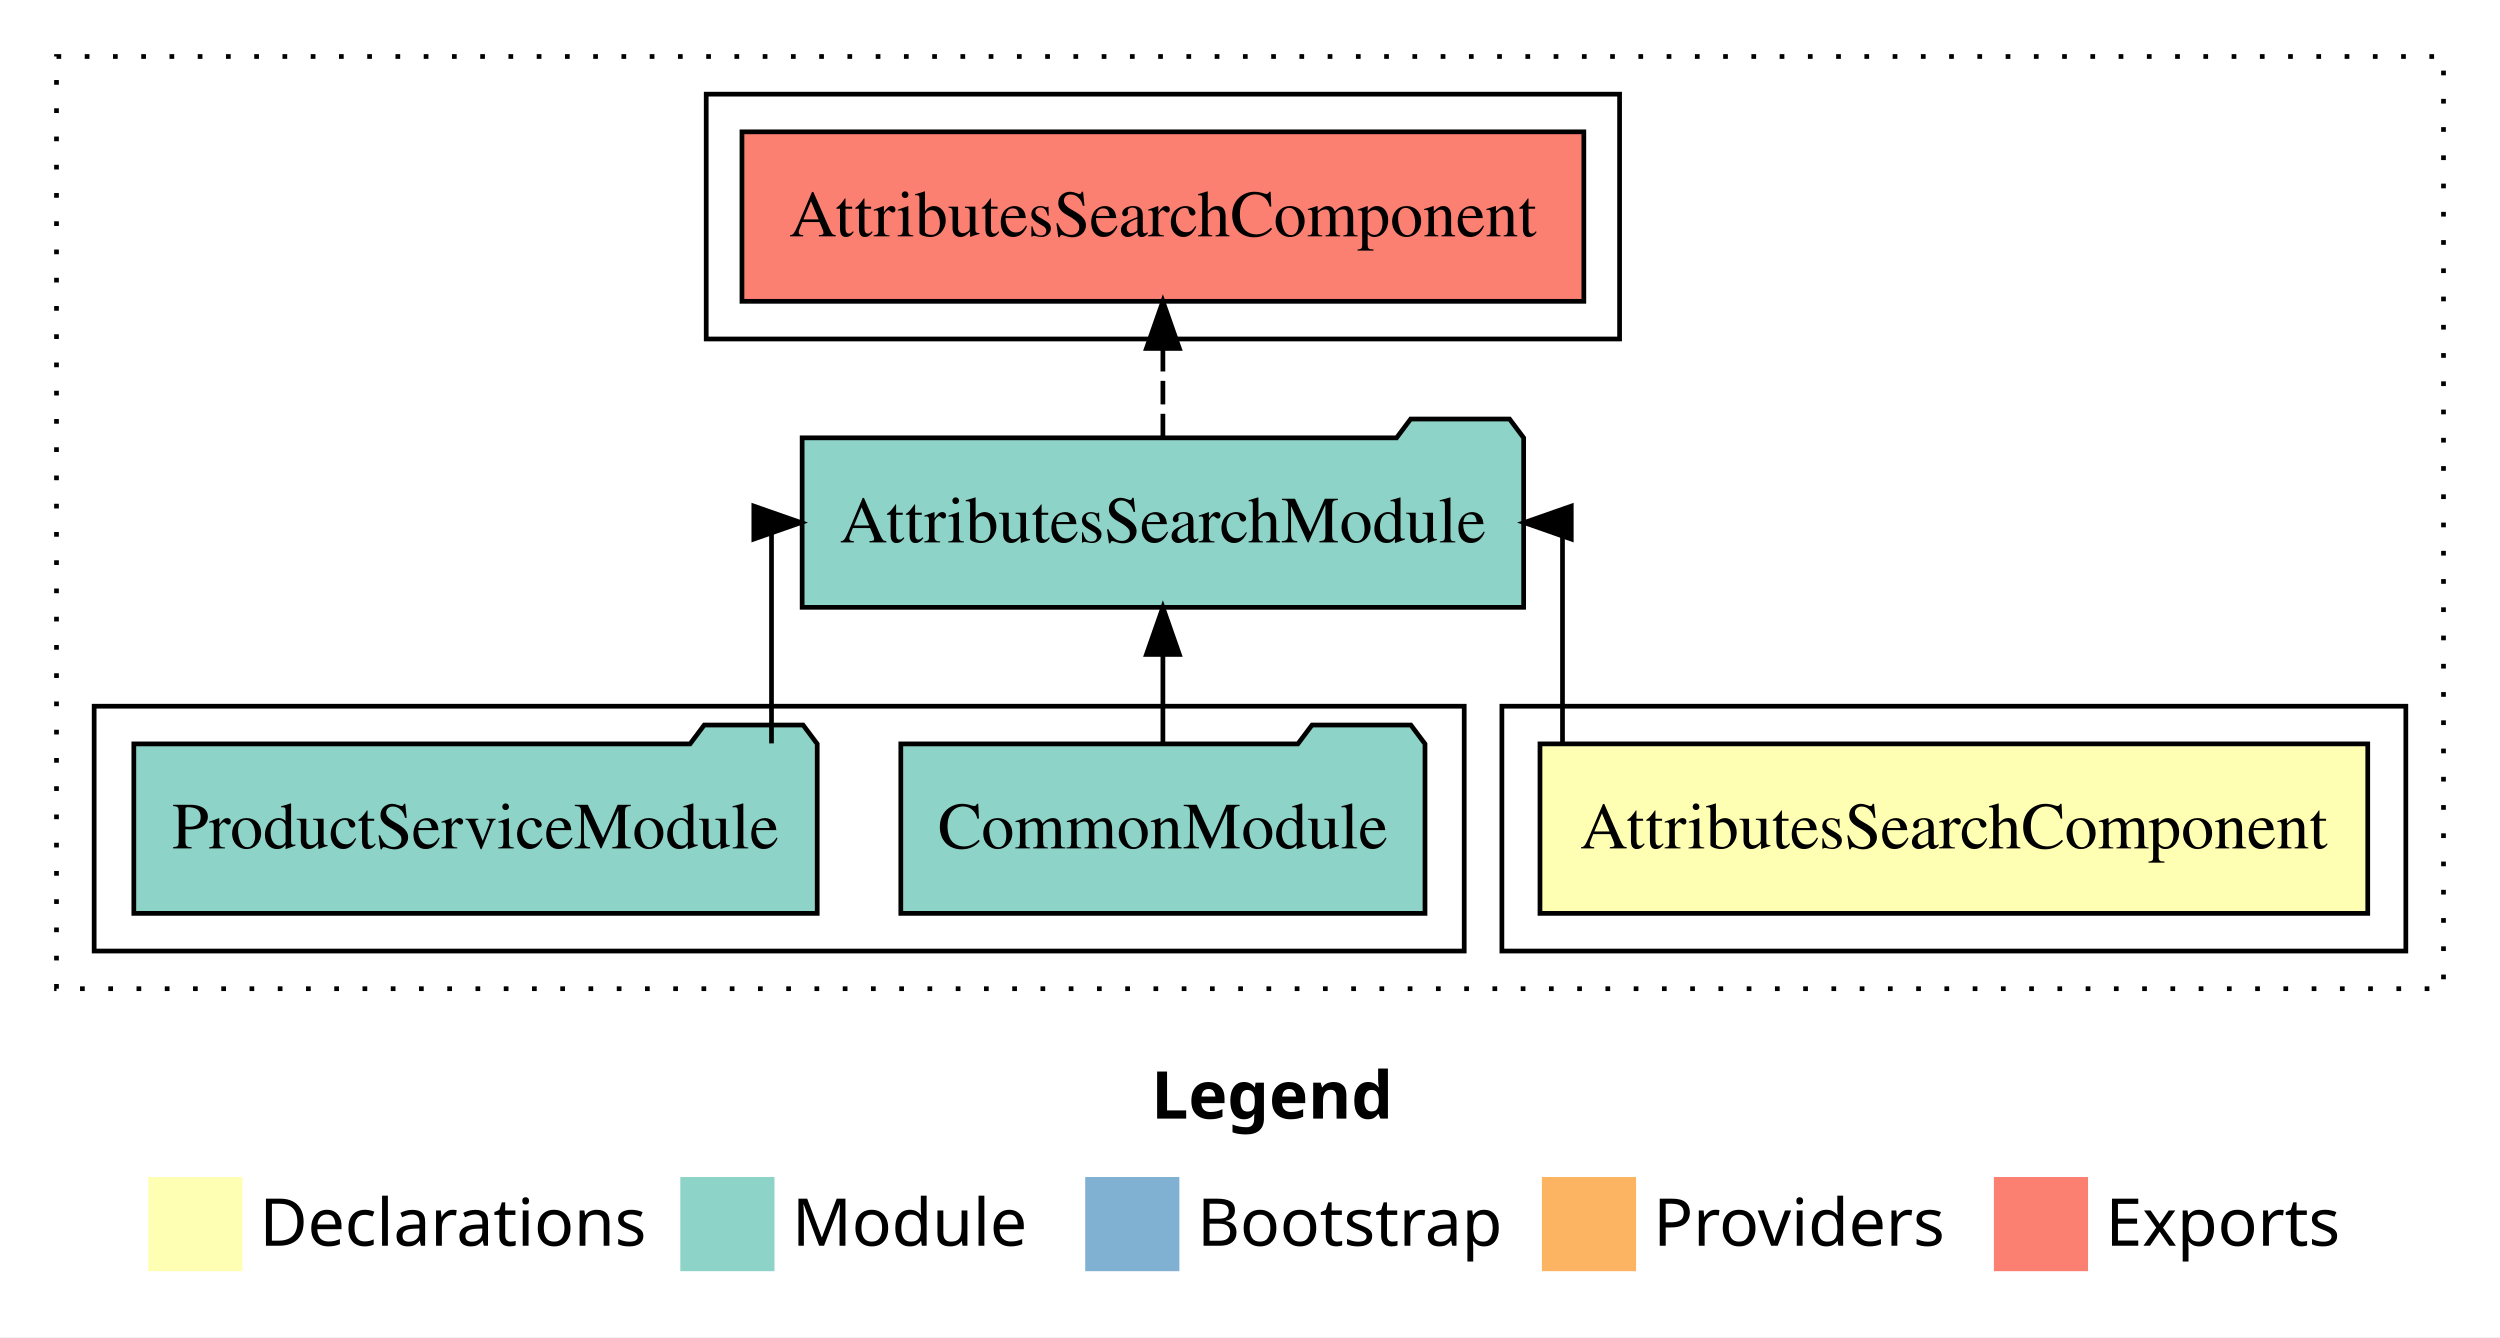
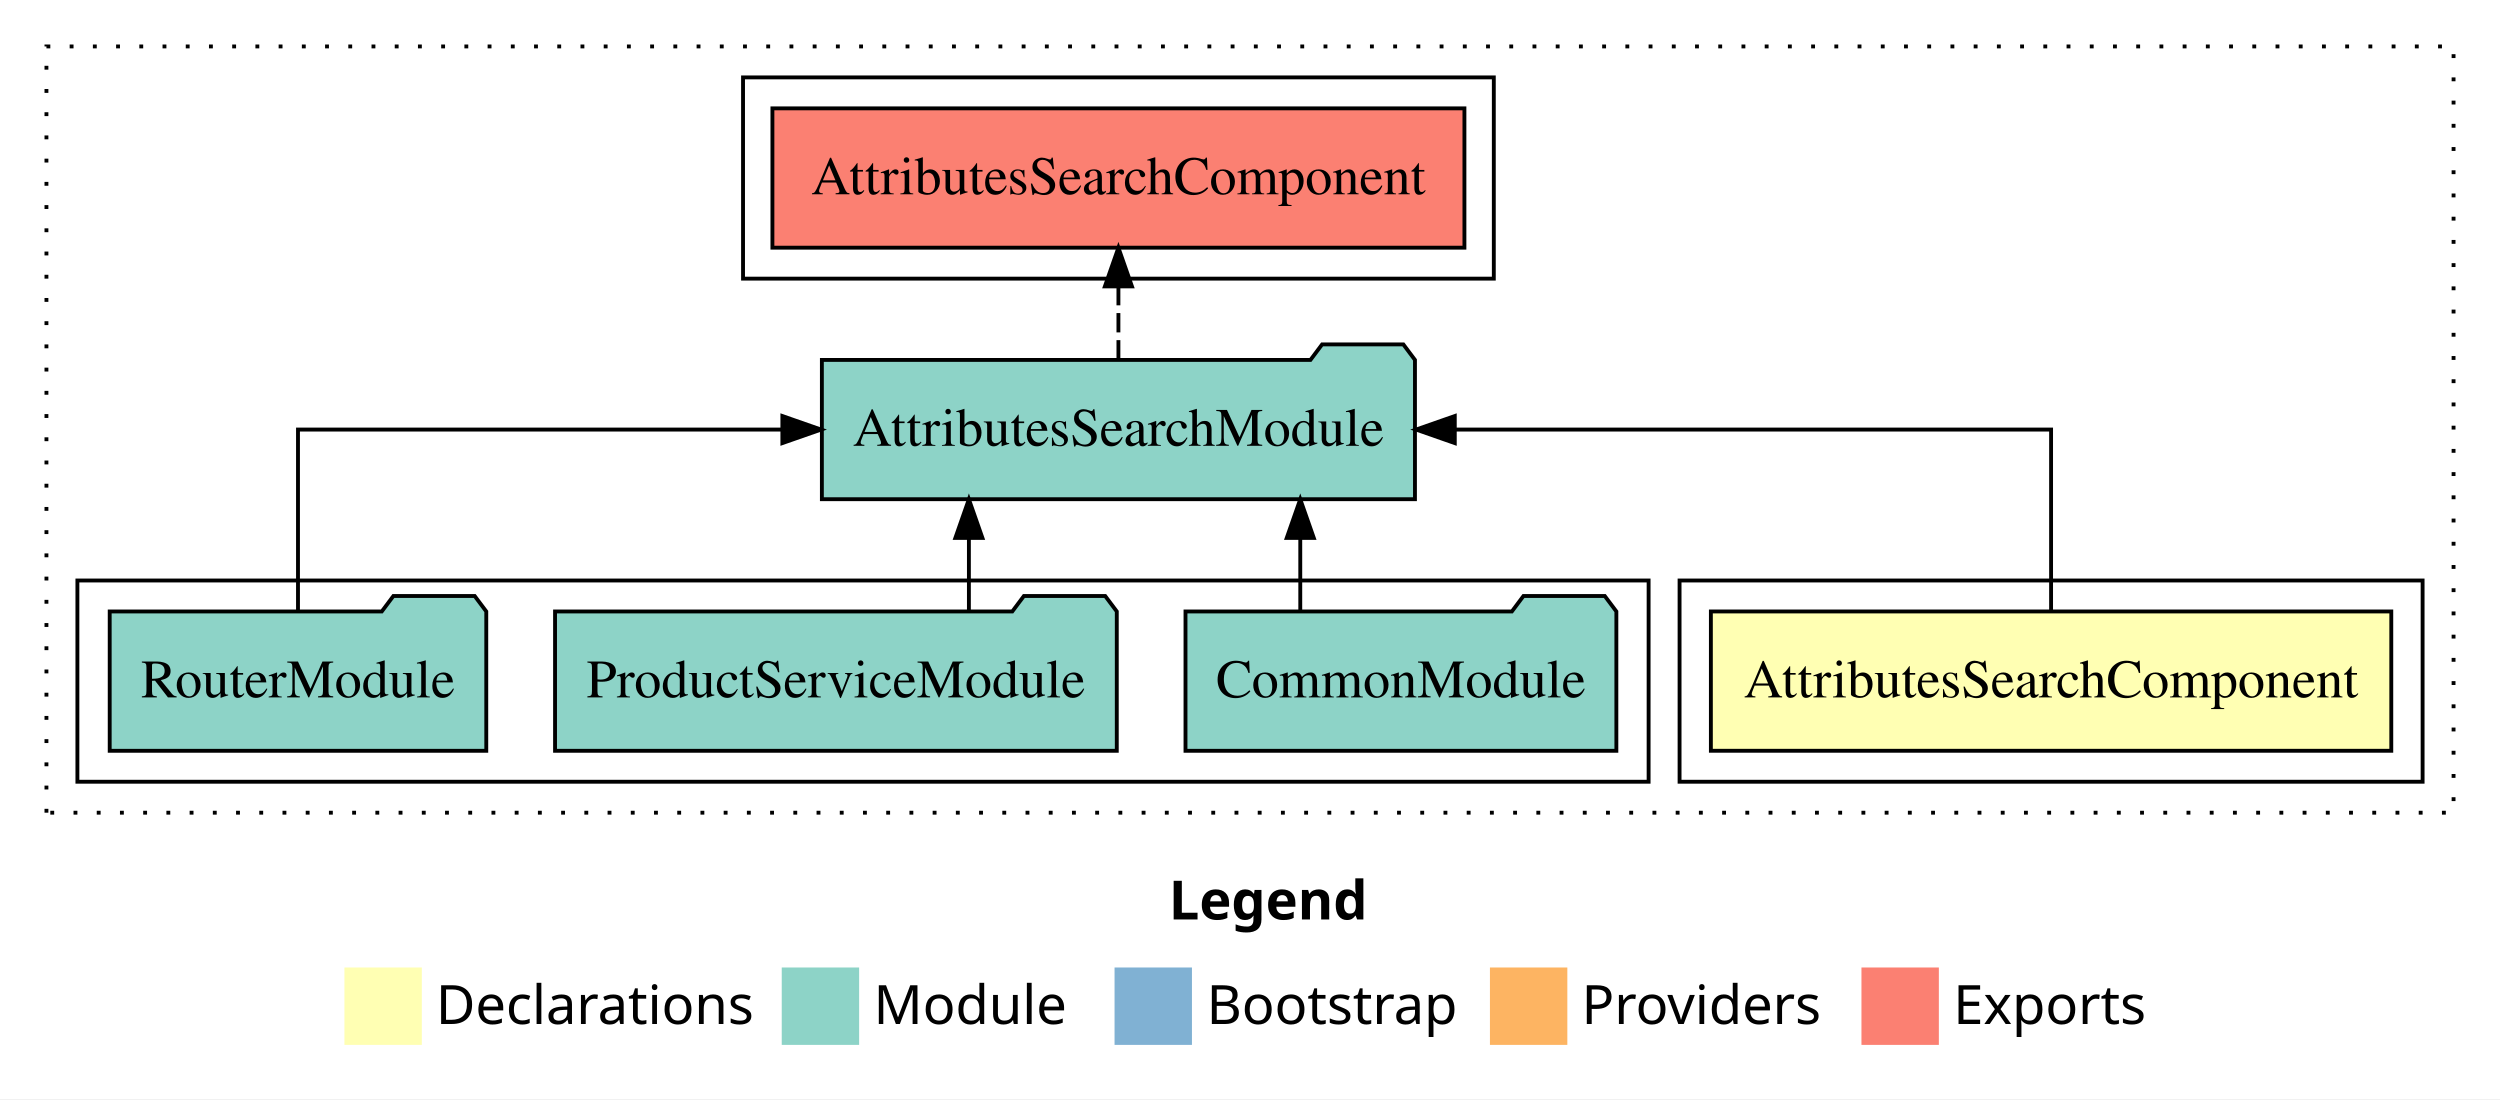
- <svg xmlns="http://www.w3.org/2000/svg" width="531pt" height="284pt" viewBox="0.00 0.00 531.00 284.00">
+ <svg xmlns="http://www.w3.org/2000/svg" width="646pt" height="284pt" viewBox="0.00 0.00 646.00 284.00">
  <g id="graph0" class="graph" transform="scale(1 1) rotate(0) translate(4 280)">
-     <polygon fill="#ffffff" stroke="transparent" points="-4,4 -4,-280 527,-280 527,4 -4,4" />
-     <text text-anchor="start" x="240.509" y="-42.4" font-family="sans-serif" font-weight="bold" font-size="14.00" fill="#000000">Legend</text>
-     <polygon fill="#ffffb3" stroke="transparent" points="27.5,-10 27.5,-30 47.5,-30 47.5,-10 27.5,-10" />
-     <text text-anchor="start" x="51.129" y="-15.4" font-family="sans-serif" font-size="14.00" fill="#000000">  Declarations</text>
-     <polygon fill="#8dd3c7" stroke="transparent" points="140.5,-10 140.5,-30 160.5,-30 160.5,-10 140.5,-10" />
-     <text text-anchor="start" x="164.225" y="-15.4" font-family="sans-serif" font-size="14.00" fill="#000000">  Module</text>
-     <polygon fill="#80b1d3" stroke="transparent" points="226.5,-10 226.5,-30 246.5,-30 246.5,-10 226.5,-10" />
-     <text text-anchor="start" x="250.281" y="-15.4" font-family="sans-serif" font-size="14.00" fill="#000000">  Bootstrap</text>
-     <polygon fill="#fdb462" stroke="transparent" points="323.5,-10 323.5,-30 343.5,-30 343.5,-10 323.5,-10" />
-     <text text-anchor="start" x="347.173" y="-15.4" font-family="sans-serif" font-size="14.00" fill="#000000">  Providers</text>
-     <polygon fill="#fb8072" stroke="transparent" points="419.5,-10 419.5,-30 439.5,-30 439.5,-10 419.5,-10" />
-     <text text-anchor="start" x="443.226" y="-15.4" font-family="sans-serif" font-size="14.00" fill="#000000">  Exports</text>
+     <polygon fill="#ffffff" stroke="transparent" points="-4,4 -4,-280 642,-280 642,4 -4,4" />
+     <text text-anchor="start" x="298.009" y="-42.4" font-family="sans-serif" font-weight="bold" font-size="14.00" fill="#000000">Legend</text>
+     <polygon fill="#ffffb3" stroke="transparent" points="85,-10 85,-30 105,-30 105,-10 85,-10" />
+     <text text-anchor="start" x="108.629" y="-15.4" font-family="sans-serif" font-size="14.00" fill="#000000">  Declarations</text>
+     <polygon fill="#8dd3c7" stroke="transparent" points="198,-10 198,-30 218,-30 218,-10 198,-10" />
+     <text text-anchor="start" x="221.725" y="-15.4" font-family="sans-serif" font-size="14.00" fill="#000000">  Module</text>
+     <polygon fill="#80b1d3" stroke="transparent" points="284,-10 284,-30 304,-30 304,-10 284,-10" />
+     <text text-anchor="start" x="307.781" y="-15.4" font-family="sans-serif" font-size="14.00" fill="#000000">  Bootstrap</text>
+     <polygon fill="#fdb462" stroke="transparent" points="381,-10 381,-30 401,-30 401,-10 381,-10" />
+     <text text-anchor="start" x="404.673" y="-15.4" font-family="sans-serif" font-size="14.00" fill="#000000">  Providers</text>
+     <polygon fill="#fb8072" stroke="transparent" points="477,-10 477,-30 497,-30 497,-10 477,-10" />
+     <text text-anchor="start" x="500.726" y="-15.4" font-family="sans-serif" font-size="14.00" fill="#000000">  Exports</text>
    <g id="clust1" class="cluster">
-       <polygon fill="none" stroke="#000000" stroke-dasharray="1,5" points="8,-70 8,-268 515,-268 515,-70 8,-70" />
+       <polygon fill="none" stroke="#000000" stroke-dasharray="1,5" points="8,-70 8,-268 630,-268 630,-70 8,-70" />
    </g>
    <g id="clust2" class="cluster">
-       <polygon fill="none" stroke="#000000" points="315,-78 315,-130 507,-130 507,-78 315,-78" />
+       <polygon fill="none" stroke="#000000" points="430,-78 430,-130 622,-130 622,-78 430,-78" />
    </g>
    <g id="clust4" class="cluster">
-       <polygon fill="none" stroke="#000000" points="16,-78 16,-130 307,-130 307,-78 16,-78" />
+       <polygon fill="none" stroke="#000000" points="16,-78 16,-130 422,-130 422,-78 16,-78" />
    </g>
    <g id="clust5" class="cluster">
-       <polygon fill="none" stroke="#000000" points="146,-208 146,-260 340,-260 340,-208 146,-208" />
+       <polygon fill="none" stroke="#000000" points="188,-208 188,-260 382,-260 382,-208 188,-208" />
    </g>
    <g id="node1" class="node">
-       <polygon fill="#ffffb3" stroke="#000000" points="498.909,-122 323.091,-122 323.091,-86 498.909,-86 498.909,-122" />
-       <text text-anchor="middle" x="411" y="-99.8" font-family="Times,serif" font-size="14.00" fill="#000000">AttributesSearchComponent</text>
+       <polygon fill="#ffffb3" stroke="#000000" points="613.909,-122 438.091,-122 438.091,-86 613.909,-86 613.909,-122" />
+       <text text-anchor="middle" x="526" y="-99.8" font-family="Times,serif" font-size="14.00" fill="#000000">AttributesSearchComponent</text>
    </g>
    <g id="node2" class="node">
-       <polygon fill="#8dd3c7" stroke="#000000" points="319.626,-187 316.626,-191 295.626,-191 292.626,-187 166.374,-187 166.374,-151 319.626,-151 319.626,-187" />
-       <text text-anchor="middle" x="243" y="-164.8" font-family="Times,serif" font-size="14.00" fill="#000000">AttributesSearchModule</text>
+       <polygon fill="#8dd3c7" stroke="#000000" points="361.626,-187 358.626,-191 337.626,-191 334.626,-187 208.374,-187 208.374,-151 361.626,-151 361.626,-187" />
+       <text text-anchor="middle" x="285" y="-164.8" font-family="Times,serif" font-size="14.00" fill="#000000">AttributesSearchModule</text>
    </g>
    <g id="edge1" class="edge">
-       <path fill="none" stroke="#000000" d="M327.875,-122.106C327.875,-141.339 327.875,-169 327.875,-169 327.875,-169 327.061,-169 327.061,-169" />
-       <polygon fill="#000000" stroke="#000000" points="329.737,-165.5 319.737,-169 329.737,-172.5 329.737,-165.5" />
+       <path fill="none" stroke="#000000" d="M526,-122.106C526,-141.339 526,-169 526,-169 526,-169 371.916,-169 371.916,-169" />
+       <polygon fill="#000000" stroke="#000000" points="371.917,-165.5 361.916,-169 371.916,-172.5 371.917,-165.5" />
+     </g>
+     <g id="node6" class="node">
+       <polygon fill="#fb8072" stroke="#000000" points="374.408,-252 195.592,-252 195.592,-216 374.408,-216 374.408,-252" />
+       <text text-anchor="middle" x="285" y="-229.8" font-family="Times,serif" font-size="14.00" fill="#000000">AttributesSearchComponent </text>
+     </g>
+     <g id="edge5" class="edge">
+       <path fill="none" stroke="#000000" stroke-dasharray="5,2" d="M285,-187.106C285,-187.106 285,-205.991 285,-205.991" />
+       <polygon fill="#000000" stroke="#000000" points="281.5,-205.991 285,-215.991 288.5,-205.991 281.5,-205.991" />
+     </g>
+     <g id="node3" class="node">
+       <polygon fill="#8dd3c7" stroke="#000000" points="413.668,-122 410.668,-126 389.668,-126 386.668,-122 302.332,-122 302.332,-86 413.668,-86 413.668,-122" />
+       <text text-anchor="middle" x="358" y="-99.8" font-family="Times,serif" font-size="14.00" fill="#000000">CommonModule</text>
+     </g>
+     <g id="edge2" class="edge">
+       <path fill="none" stroke="#000000" d="M331.99,-122.106C331.99,-122.106 331.99,-140.991 331.99,-140.991" />
+       <polygon fill="#000000" stroke="#000000" points="328.49,-140.991 331.99,-150.991 335.49,-140.991 328.49,-140.991" />
+     </g>
+     <g id="node4" class="node">
+       <polygon fill="#8dd3c7" stroke="#000000" points="284.576,-122 281.576,-126 260.576,-126 257.576,-122 139.424,-122 139.424,-86 284.576,-86 284.576,-122" />
+       <text text-anchor="middle" x="212" y="-99.8" font-family="Times,serif" font-size="14.00" fill="#000000">ProductServiceModule</text>
+     </g>
+     <g id="edge3" class="edge">
+       <path fill="none" stroke="#000000" d="M246.363,-122.106C246.363,-122.106 246.363,-140.991 246.363,-140.991" />
+       <polygon fill="#000000" stroke="#000000" points="242.863,-140.991 246.363,-150.991 249.863,-140.991 242.863,-140.991" />
    </g>
    <g id="node5" class="node">
-       <polygon fill="#fb8072" stroke="#000000" points="332.408,-252 153.592,-252 153.592,-216 332.408,-216 332.408,-252" />
-       <text text-anchor="middle" x="243" y="-229.8" font-family="Times,serif" font-size="14.00" fill="#000000">AttributesSearchComponent </text>
+       <polygon fill="#8dd3c7" stroke="#000000" points="121.653,-122 118.653,-126 97.653,-126 94.653,-122 24.347,-122 24.347,-86 121.653,-86 121.653,-122" />
+       <text text-anchor="middle" x="73" y="-99.8" font-family="Times,serif" font-size="14.00" fill="#000000">RouterModule</text>
    </g>
    <g id="edge4" class="edge">
-       <path fill="none" stroke="#000000" stroke-dasharray="5,2" d="M243,-187.106C243,-187.106 243,-205.991 243,-205.991" />
-       <polygon fill="#000000" stroke="#000000" points="239.5,-205.991 243,-215.991 246.5,-205.991 239.5,-205.991" />
-     </g>
-     <g id="node3" class="node">
-       <polygon fill="#8dd3c7" stroke="#000000" points="298.668,-122 295.668,-126 274.668,-126 271.668,-122 187.332,-122 187.332,-86 298.668,-86 298.668,-122" />
-       <text text-anchor="middle" x="243" y="-99.8" font-family="Times,serif" font-size="14.00" fill="#000000">CommonModule</text>
-     </g>
-     <g id="edge2" class="edge">
-       <path fill="none" stroke="#000000" d="M243,-122.106C243,-122.106 243,-140.991 243,-140.991" />
-       <polygon fill="#000000" stroke="#000000" points="239.5,-140.991 243,-150.991 246.5,-140.991 239.5,-140.991" />
-     </g>
-     <g id="node4" class="node">
-       <polygon fill="#8dd3c7" stroke="#000000" points="169.576,-122 166.576,-126 145.576,-126 142.576,-122 24.424,-122 24.424,-86 169.576,-86 169.576,-122" />
-       <text text-anchor="middle" x="97" y="-99.8" font-family="Times,serif" font-size="14.00" fill="#000000">ProductServiceModule</text>
-     </g>
-     <g id="edge3" class="edge">
-       <path fill="none" stroke="#000000" d="M159.867,-122.106C159.867,-141.339 159.867,-169 159.867,-169 159.867,-169 160.491,-169 160.491,-169" />
-       <polygon fill="#000000" stroke="#000000" points="156.115,-172.5 166.115,-169 156.115,-165.5 156.115,-172.5" />
+       <path fill="none" stroke="#000000" d="M73,-122.106C73,-141.339 73,-169 73,-169 73,-169 198.163,-169 198.163,-169" />
+       <polygon fill="#000000" stroke="#000000" points="198.163,-172.5 208.163,-169 198.163,-165.5 198.163,-172.5" />
    </g>
  </g>
</svg>
